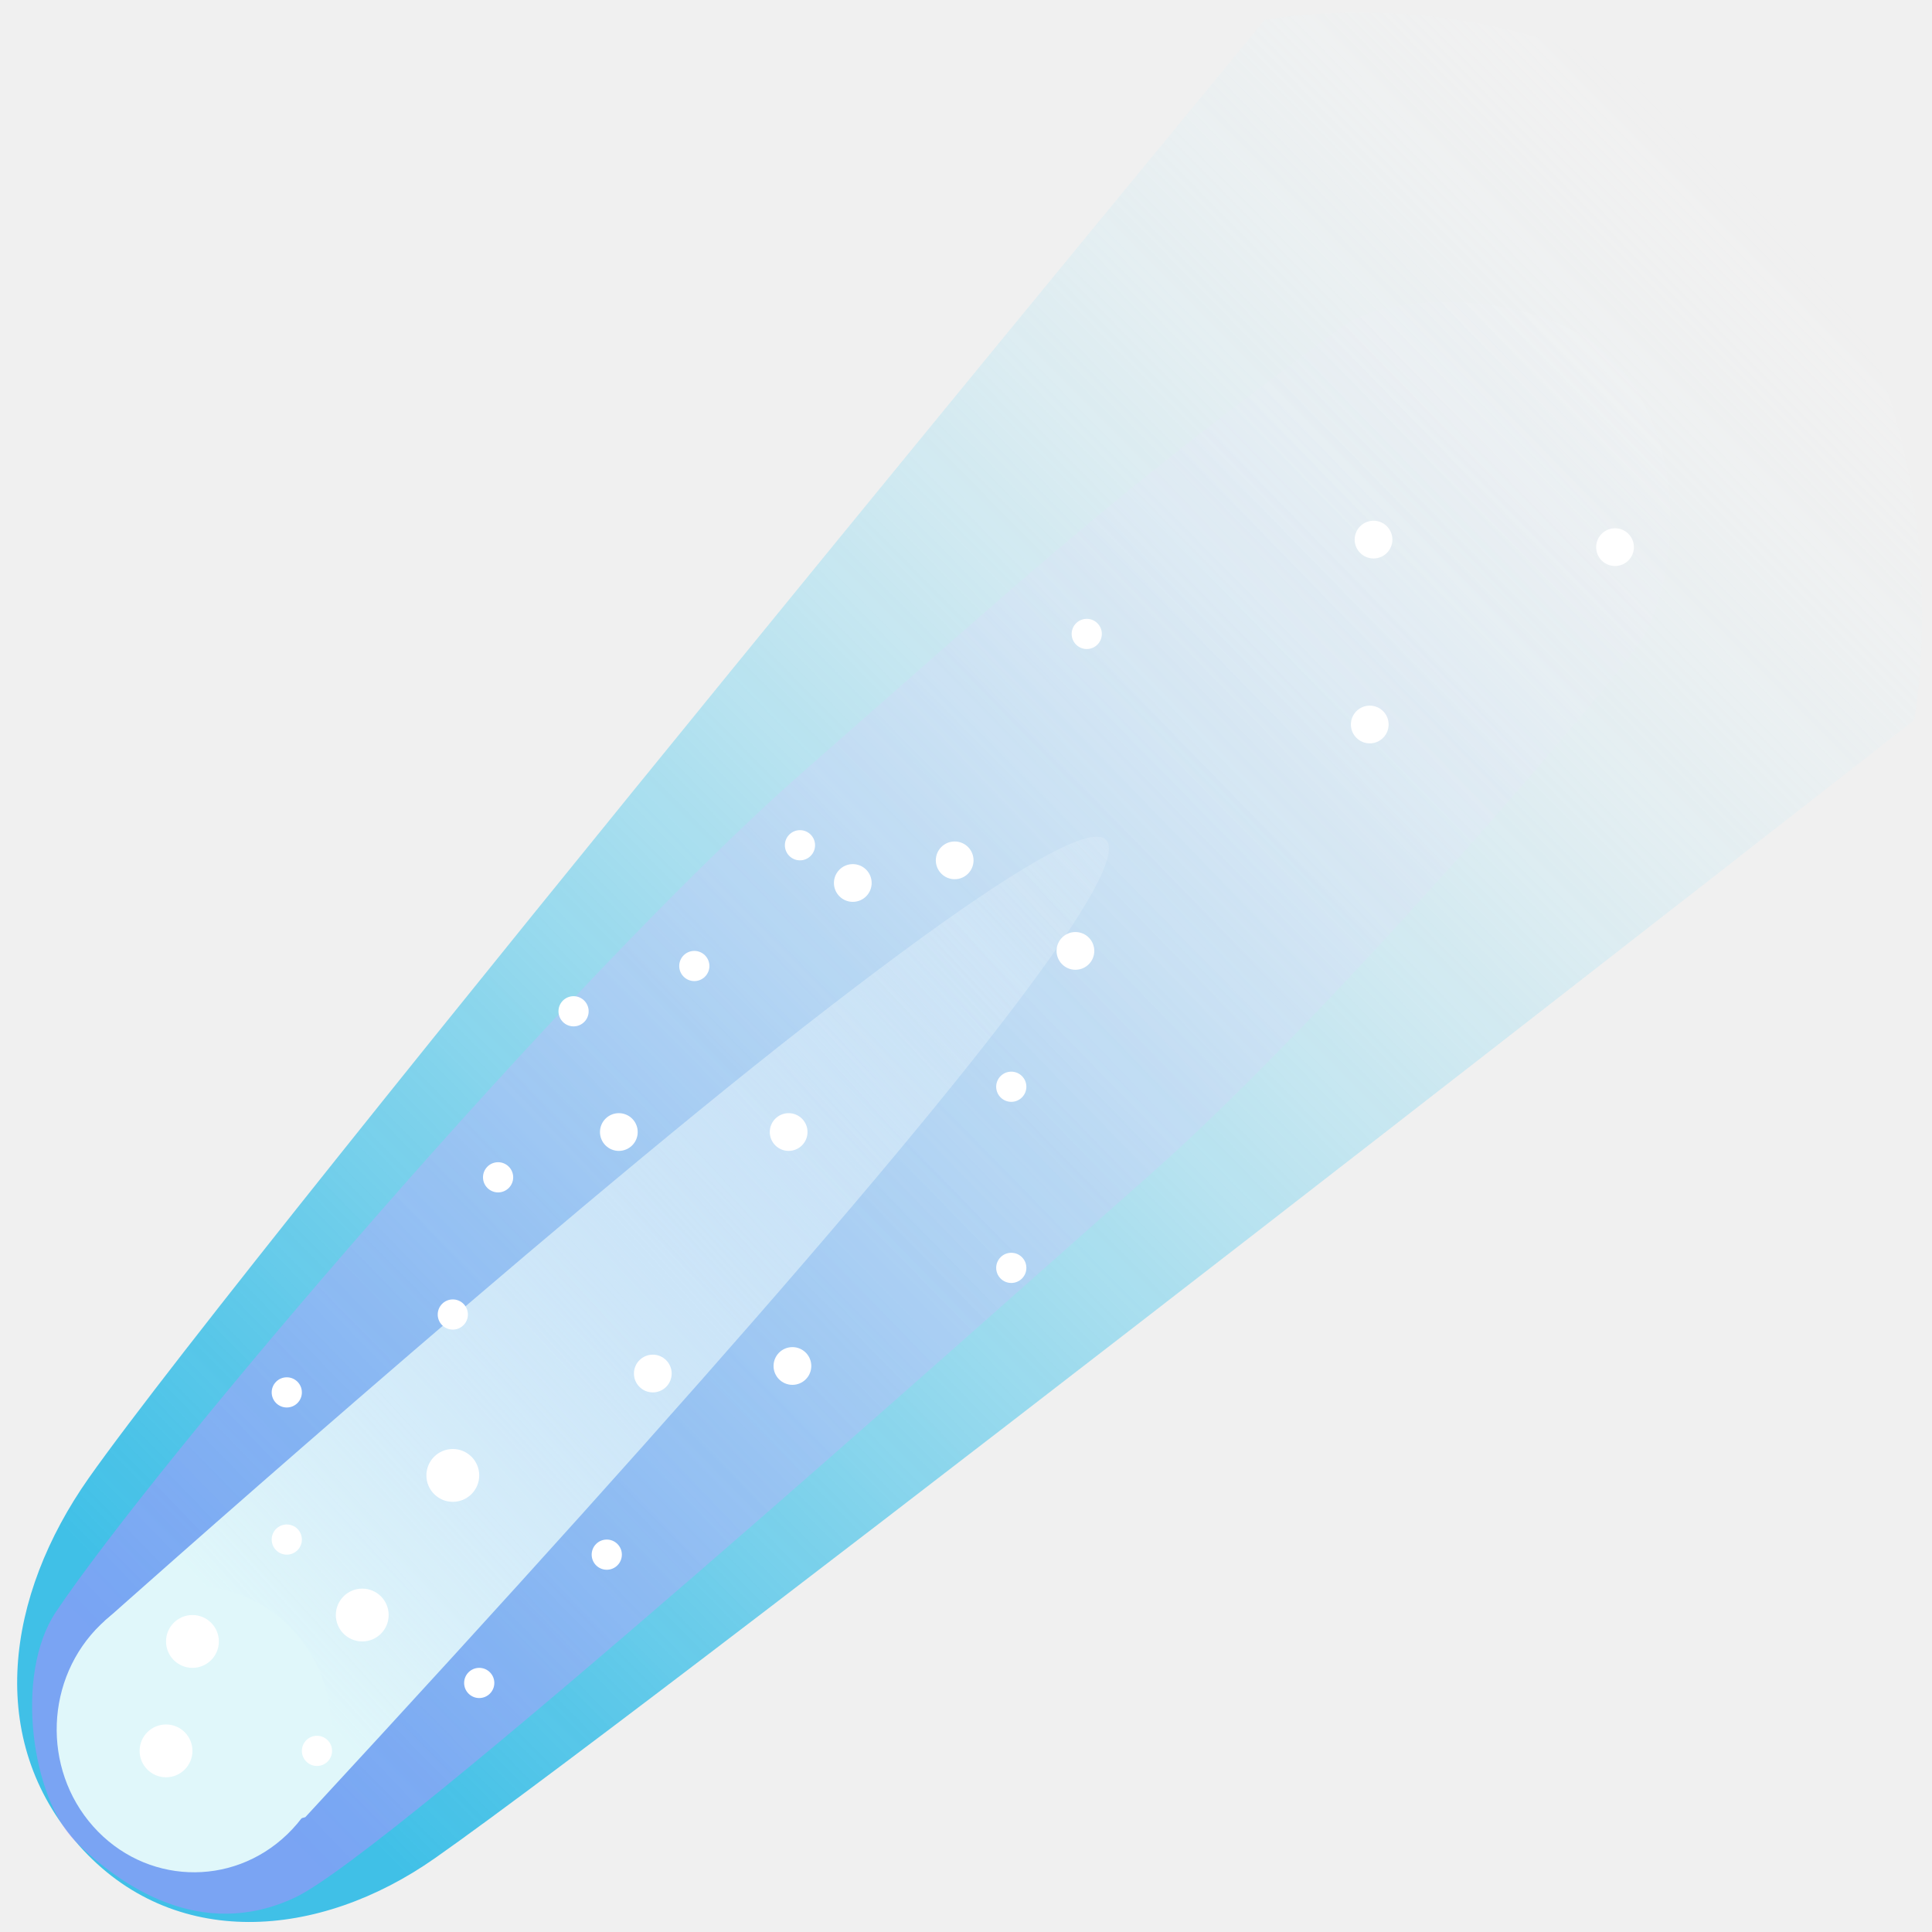
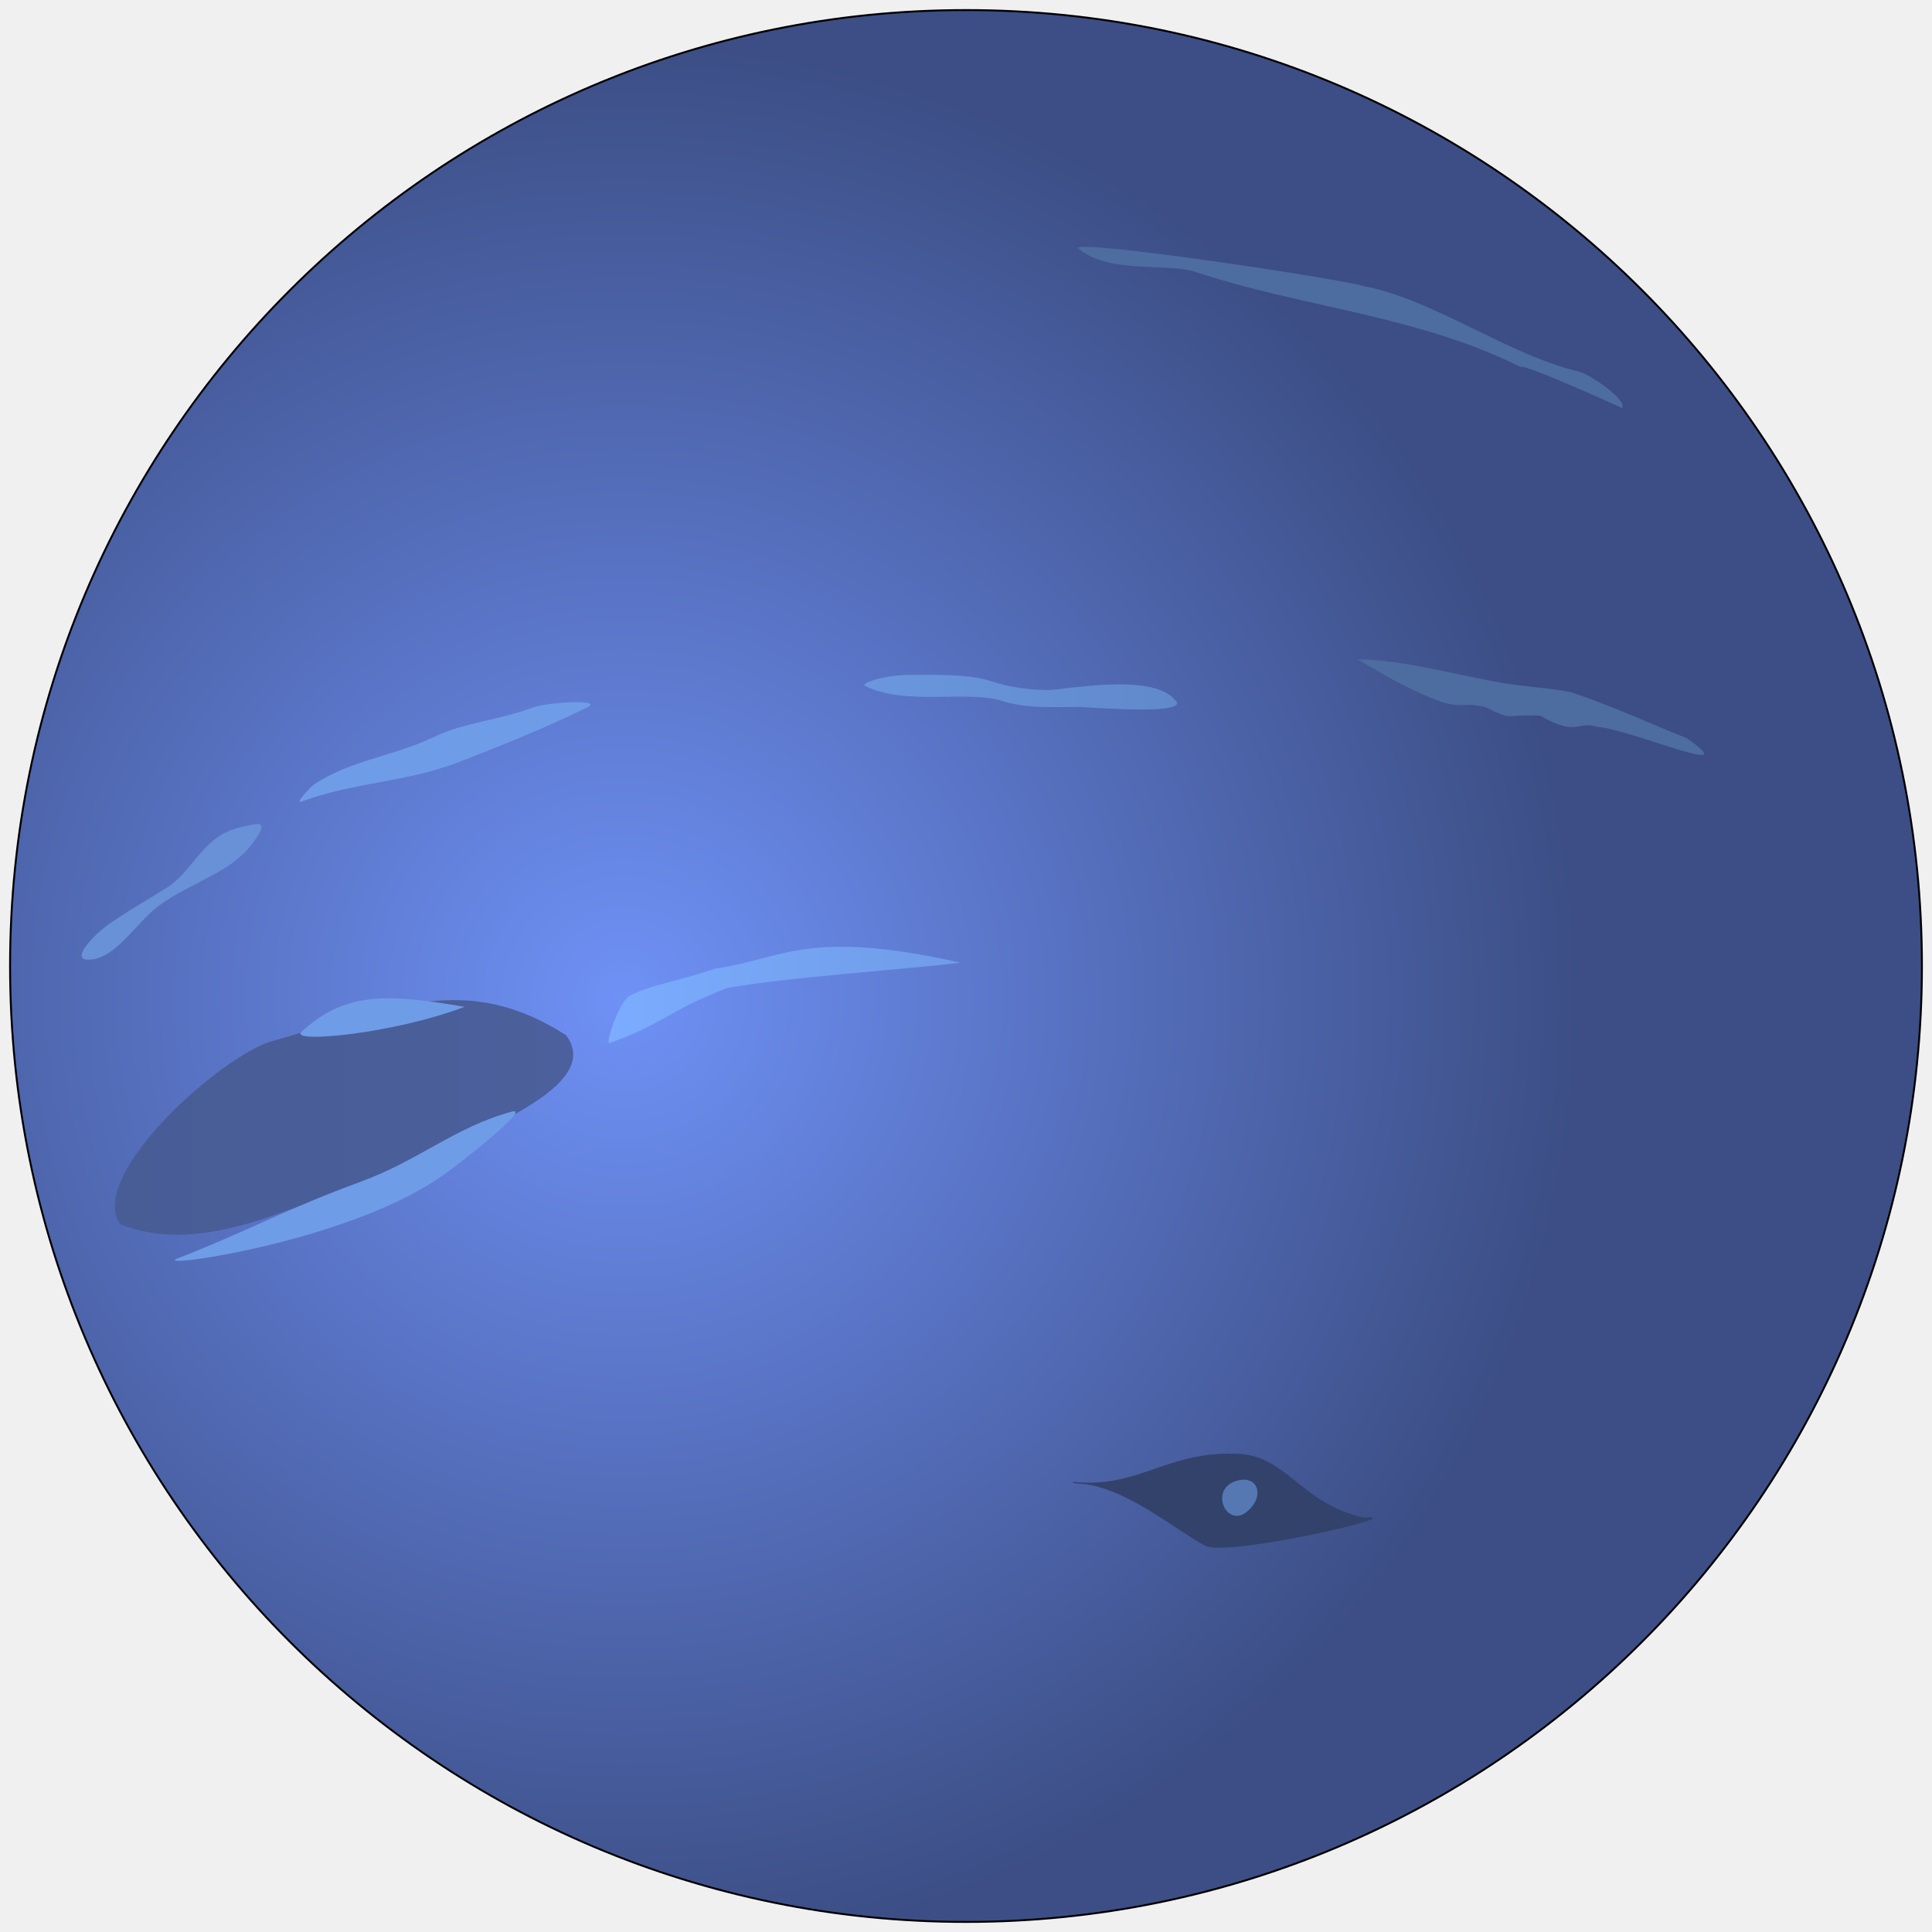
- <svg xmlns="http://www.w3.org/2000/svg" width="128" height="128" style="enable-background:new 0 0 128 128;">
-   <linearGradient id="SVGID_1_" gradientTransform="matrix(0.9948 0.035 -0.0441 0.9944 2.9504 -2.2695)" gradientUnits="userSpaceOnUse" x1="116.145" x2="17.785" y1="10.225" y2="115.27">
-     <stop offset="0" style="stop-color:#FFFFFF;stop-opacity:0" />
-     <stop offset="0.157" style="stop-color:#D3F0F9;stop-opacity:0.157" />
-     <stop offset="0.365" style="stop-color:#9FDFF3;stop-opacity:0.365" />
-     <stop offset="0.561" style="stop-color:#76D2EE;stop-opacity:0.561" />
-     <stop offset="0.738" style="stop-color:#58C8EA;stop-opacity:0.738" />
-     <stop offset="0.89" style="stop-color:#46C2E8;stop-opacity:0.89" />
-     <stop offset="1" style="stop-color:#40C0E7" />
-   </linearGradient>
-   <path d="M28.8,123.12c-7.67,5.38-17.35,6.15-23.57-0.86c-6.22-7.01-4.82-16.55,0.64-24.32 C16.49,82.85,83.8,1.31,83.8,1.31s21.18-3.99,34,11.33c12.82,15.32,9.01,35.08,9.01,35.08S44.33,112.24,28.8,123.12z" style="fill:url(#SVGID_1_);" />
-   <path d="M80.24,53.33" style="fill:#ED6C30;" />
-   <path d="M85.09,48.85" style="fill:#ED6C30;" />
-   <path d="M74.16,43.72" style="fill:#ED6C30;" />
-   <path d="M72.47,43.11" style="fill:#ED6C30;" />
-   <path d="M72.06,41.14" style="fill:#ED6C30;" />
-   <path d="M72.67,40.58" style="fill:#ED6C30;" />
-   <linearGradient id="SVGID_2_" gradientTransform="matrix(0.9989 0.0469 -0.0469 0.9989 3.2376 -3.1647)" gradientUnits="userSpaceOnUse" x1="112.802" x2="14.276" y1="13.819" y2="117.703">
-     <stop offset="0" style="stop-color:#FFFFFF;stop-opacity:0" />
-     <stop offset="1" style="stop-color:#B388FF" />
-   </linearGradient>
-   <path d="M3.7,106.8c6.52-9.74,33.69-41.77,49.65-55.79C69.31,37,74.04,32.55,88.93,21.64 c3.5-2.56,14.38-2.51,18.6,2.92c4.73,6.08,3.24,14.42,1.28,17.76c-1.41,2.4-20.34,24.63-32.45,35.35 c-12.11,10.72-50.52,45.07-56.8,48.04c-6.28,2.96-11.61-0.81-14.53-3.68C2.11,119.15,0.92,110.97,3.7,106.8z" style="opacity:0.5;fill:url(#SVGID_2_);" />
-   <linearGradient id="SVGID_3_" gradientTransform="matrix(0.9992 0.0397 -0.0397 0.9992 2.6108 -2.8685)" gradientUnits="userSpaceOnUse" x1="83.565" x2="19.712" y1="49.46" y2="112.186">
-     <stop offset="0" style="stop-color:#FFFFFF;stop-opacity:0" />
-     <stop offset="1" style="stop-color:#E0F7FA" />
-   </linearGradient>
-   <path d="M6.93,107.4c0,0,29.01-25.87,46.35-39.39c37.44-29.21,20.74-5.81-33.05,52.38 C20.23,120.38,9.49,124.16,6.93,107.4z" style="fill:url(#SVGID_3_);" />
-   <path d="M19.54,108.15c3.41,3.84,3.18,9.83-0.51,13.38c-3.69,3.55-9.45,3.31-12.86-0.53 c-3.41-3.84-3.18-9.83,0.51-13.38C10.38,104.07,16.13,104.31,19.54,108.15z" style="fill:#E0F7FA;" />
-   <g>
-     <circle cx="21" cy="116" r="1" style="fill:#FFFFFF;" />
-     <circle cx="19" cy="102" r="1" style="fill:#FFFFFF;" />
-     <circle cx="19" cy="92.25" r="1" style="fill:#FFFFFF;" />
-     <circle cx="11" cy="116" r="1.75" style="fill:#FFFFFF;" />
-     <circle cx="24" cy="107" r="1.75" style="fill:#FFFFFF;" />
-     <circle cx="30" cy="97.75" r="1.75" style="fill:#FFFFFF;" />
-     <circle cx="12.75" cy="108.75" r="1.75" style="fill:#FFFFFF;" />
-     <circle cx="40.2" cy="103" r="1" style="fill:#FFFFFF;" />
-     <circle cx="52.5" cy="90.5" r="1.25" style="fill:#FFFFFF;" />
-     <circle cx="43.25" cy="91" r="1.25" style="fill:#FFFFFF;" />
-     <circle cx="71.25" cy="63" r="1.25" style="fill:#FFFFFF;" />
-     <circle cx="52.25" cy="75" r="1.25" style="fill:#FFFFFF;" />
-     <circle cx="41" cy="75" r="1.25" style="fill:#FFFFFF;" />
-     <circle cx="107" cy="36.25" r="1.25" style="fill:#FFFFFF;" />
-     <circle cx="91" cy="35.75" r="1.25" style="fill:#FFFFFF;" />
-     <circle cx="90.75" cy="48" r="1.25" style="fill:#FFFFFF;" />
-     <circle cx="63.25" cy="57" r="1.25" style="fill:#FFFFFF;" />
-     <circle cx="67" cy="84" r="1" style="fill:#FFFFFF;" />
-     <circle cx="67" cy="72" r="1" style="fill:#FFFFFF;" />
-     <circle cx="46" cy="64" r="1" style="fill:#FFFFFF;" />
-     <circle cx="38" cy="67" r="1" style="fill:#FFFFFF;" />
-     <circle cx="72" cy="42" r="1" style="fill:#FFFFFF;" />
-     <circle cx="56.5" cy="58.5" r="1.25" style="fill:#FFFFFF;" />
-     <circle cx="53" cy="56" r="1" style="fill:#FFFFFF;" />
-     <circle cx="31.75" cy="111.5" r="1" style="fill:#FFFFFF;" />
-     <circle cx="33" cy="78" r="1" style="fill:#FFFFFF;" />
-     <circle cx="30" cy="87.09" r="1" style="fill:#FFFFFF;" />
+ <svg xmlns="http://www.w3.org/2000/svg" xmlns:xlink="http://www.w3.org/1999/xlink" width="500" height="500" id="svg2" version="1.1">
+   <defs id="defs4">
+     <radialGradient xlink:href="#linearGradient6261" id="radialGradient6267" cx="-893.615" cy="609.256" fx="-893.615" fy="609.256" r="281.713" gradientUnits="userSpaceOnUse" />
+     <linearGradient id="linearGradient6261">
+       <stop style="stop-color:#6f91f6;stop-opacity:1;" offset="0" id="stop6263" />
+       <stop style="stop-color:#3c4e85;stop-opacity:1;" offset="1" id="stop6265" />
+     </linearGradient>
+     <linearGradient xlink:href="#linearGradient6277" id="linearGradient6283" x1="223.677" y1="731.495" x2="304.614" y2="731.495" gradientUnits="userSpaceOnUse" />
+     <linearGradient id="linearGradient6277">
+       <stop style="stop-color:#6a97df;stop-opacity:1;" offset="0" id="stop6279" />
+       <stop style="stop-color:#6089cb;stop-opacity:1;" offset="1" id="stop6281" />
+     </linearGradient>
+     <linearGradient xlink:href="#linearGradient6269" id="linearGradient6275" x1="29.736" y1="841.554" x2="148.347" y2="841.554" gradientUnits="userSpaceOnUse" />
+     <linearGradient id="linearGradient6269">
+       <stop style="stop-color:#485c96;stop-opacity:1;" offset="0" id="stop6271" />
+       <stop style="stop-color:#4b609c;stop-opacity:1;" offset="1" id="stop6273" />
+     </linearGradient>
+     <linearGradient xlink:href="#linearGradient6285" id="linearGradient6291" x1="157.485" y1="809.878" x2="248.525" y2="809.878" gradientUnits="userSpaceOnUse" />
+     <linearGradient id="linearGradient6285">
+       <stop style="stop-color:#7bacff;stop-opacity:1;" offset="0" id="stop6287" />
+       <stop style="stop-color:#6f9ce7;stop-opacity:1;" offset="1" id="stop6289" />
+     </linearGradient>
+     <linearGradient y2="809.878" x2="248.525" y1="809.878" x1="157.485" gradientUnits="userSpaceOnUse" id="linearGradient6346" xlink:href="#linearGradient6285" />
+   </defs>
+   <g id="layer1" transform="translate(0,-552.3622)">
+     <g transform="translate(1.69159e-6,5.373498e-6)" id="g6293">
+       <path transform="matrix(0.8790514,0,0,0.8790514,946.9621,275.3664)" d="m -511.429,599.505 c 0,155.429 -126,281.429 -281.429,281.429 -155.429,0 -281.429,-126 -281.429,-281.429 0,-155.429 126,-281.429 281.429,-281.429 155.429,0 281.429,126 281.429,281.429 z" id="path2996-6" style="fill:url(#radialGradient6267);fill-opacity:1;stroke:#000000;stroke-width:0.568;stroke-miterlimit:4;stroke-opacity:1;stroke-dasharray:none" />
+       <path id="path3794-8" d="m 112.598,742.96 c -10.889,5.253 -22,6.098 -31.476,12.531 -0.556,0.377 -5.01,5.016 -3.133,4.326 14.075,-5.171 27.135,-4.892 41.322,-10.442 11.986,-4.689 22.101,-8.749 32.819,-14.023 4.12,-2.027 -10.4,-1.329 -14.321,0.149 -8.469,3.192 -17.855,3.91 -25.211,7.459 z" style="fill:#6f9ce7;fill-opacity:1;stroke:none" />
+       <path id="path3796-8" d="m 62.536,766.392 c -9.952,2.174 -12.024,10.594 -18.737,15.289 -2.542,1.778 -9.066,5.337 -15.34,9.656 -4.385,3.019 -9.968,9.204 -5.946,9.381 7.182,0.316 12.465,-9.4 18.587,-13.94 7.804,-5.787 18.242,-8.471 23.684,-15.439 5.765,-7.381 1.78,-5.827 -2.248,-4.947 z" style="fill:#6891d7;fill-opacity:1;stroke:none" />
+       <path id="path3798-2" d="m 271.182,730.947 c -4.915,0 -10.268,-0.812 -14.741,-2.303 -5.77,-1.923 -14.664,-1.612 -21.19,-1.612 -6.108,0 -12.249,2.031 -11.516,2.764 10.555,5.352 26.314,1.145 35.469,3.915 6.231,2.077 13.361,1.612 20.038,1.612 2.092,0 26.41,2.072 25.335,-1.152 -5.098,-8.032 -28.254,-3.33 -33.397,-3.224 z" style="fill:url(#linearGradient6283);fill-opacity:1;stroke:none" />
+       <path id="path3800-7" d="m 351.256,722.98 c 7.728,4.385 11.702,7.024 20.33,10.492 6.407,2.541 7.101,0.388 12.982,1.943 7.069,3.532 4.348,1.836 13.961,2.137 9.881,5.673 9.765,1.183 14.696,2.914 8.679,0.514 39.186,14.011 23.269,2.914 -10.544,-4.183 -19.798,-8.55 -29.882,-11.852 -4.764,-1.093 -13.18,-1.477 -19.94,-2.784 -12.57,-2.43 -24.831,-5.664 -35.416,-5.765 z" style="fill:#4d6da1;fill-opacity:1;stroke:none" />
+       <path id="path3802-7" d="m 352.948,626.411 c -7.212,-2.097 -73.829,-12.058 -73.945,-9.843 7.462,6.697 22.736,3.831 30.032,6.057 27.921,9.307 57.642,11.281 84.545,24.733 0.915,-0.969 26.226,10.623 26.247,10.6 1.163,-2.326 -8.504,-8.667 -10.852,-9.338 -18.632,-4.305 -37.617,-18.658 -56.027,-22.209 z" style="fill:#4d6da1;fill-opacity:1;stroke:none" />
+       <path id="path3804-1" d="m 277.663,935.855 c -0.311,0.283 0.764,0.376 1.177,0.455 11.772,0.313 25.64,12.224 33.11,16.117 5.69,2.965 54.758,-8.371 40.936,-7.32 -16.022,-3.589 -19.765,-15.662 -31.895,-16.458 -18.864,-1.131 -25.95,9.051 -43.328,7.207 z" style="fill:#33426b;fill-opacity:1;stroke:none" />
+       <path id="path3806-2" d="m 322.593,943.665 c 5.106,-4.054 2.886,-10.252 -3.264,-7.815 -6.15,2.437 -1.843,11.869 3.264,7.815 z" style="fill:#5578b2;fill-opacity:1;stroke:none" />
+       <path id="path3829-6" d="m 70.385,821.815 c -12.942,3.667 -47.919,34.589 -39.298,47.385 19.69,7.633 39.812,-2.094 68.055,-13.312 31.309,-12.436 56.349,-23.62 47.352,-35.608 -25.445,-16.38 -44.816,-7.331 -76.109,1.535 z" style="fill:url(#linearGradient6275);fill-opacity:1;stroke:none" />
+       <path id="path3794-1-0" d="m 45.409,878.261 c 17.686,-6.823 29.423,-13.346 47.532,-19.902 15.299,-5.539 24.916,-14.375 39.498,-18.302 5.605,-1.509 -14.411,14.279 -18.844,17.18 -23.909,16.284 -71.781,23.246 -68.185,21.024 z" style="fill:#6f9ce7;fill-opacity:1;stroke:none" />
+       <path id="path3857-4" d="m 78.014,819.43 c 11.124,-10.284 21.724,-10.021 42.215,-6.501 -18.762,7.108 -45.407,9.452 -42.215,6.501 z" style="fill:#6f9ce7;fill-opacity:1;stroke:none" />
+       <path id="path3798-7-9" d="m 185.236,803.033 c -12.084,3.885 -16.342,4.099 -22.2,6.974 -2.573,1.263 -6.188,11.628 -5.455,12.36 15.101,-5.508 14.444,-7.947 30.419,-14.267 15.092,-2.819 47.963,-4.959 60.526,-6.61 -39.516,-8.85 -45.894,-1.006 -63.289,1.543 z" style="fill:url(#linearGradient6346);fill-opacity:1;stroke:none" />
+     </g>
  </g>
</svg>
